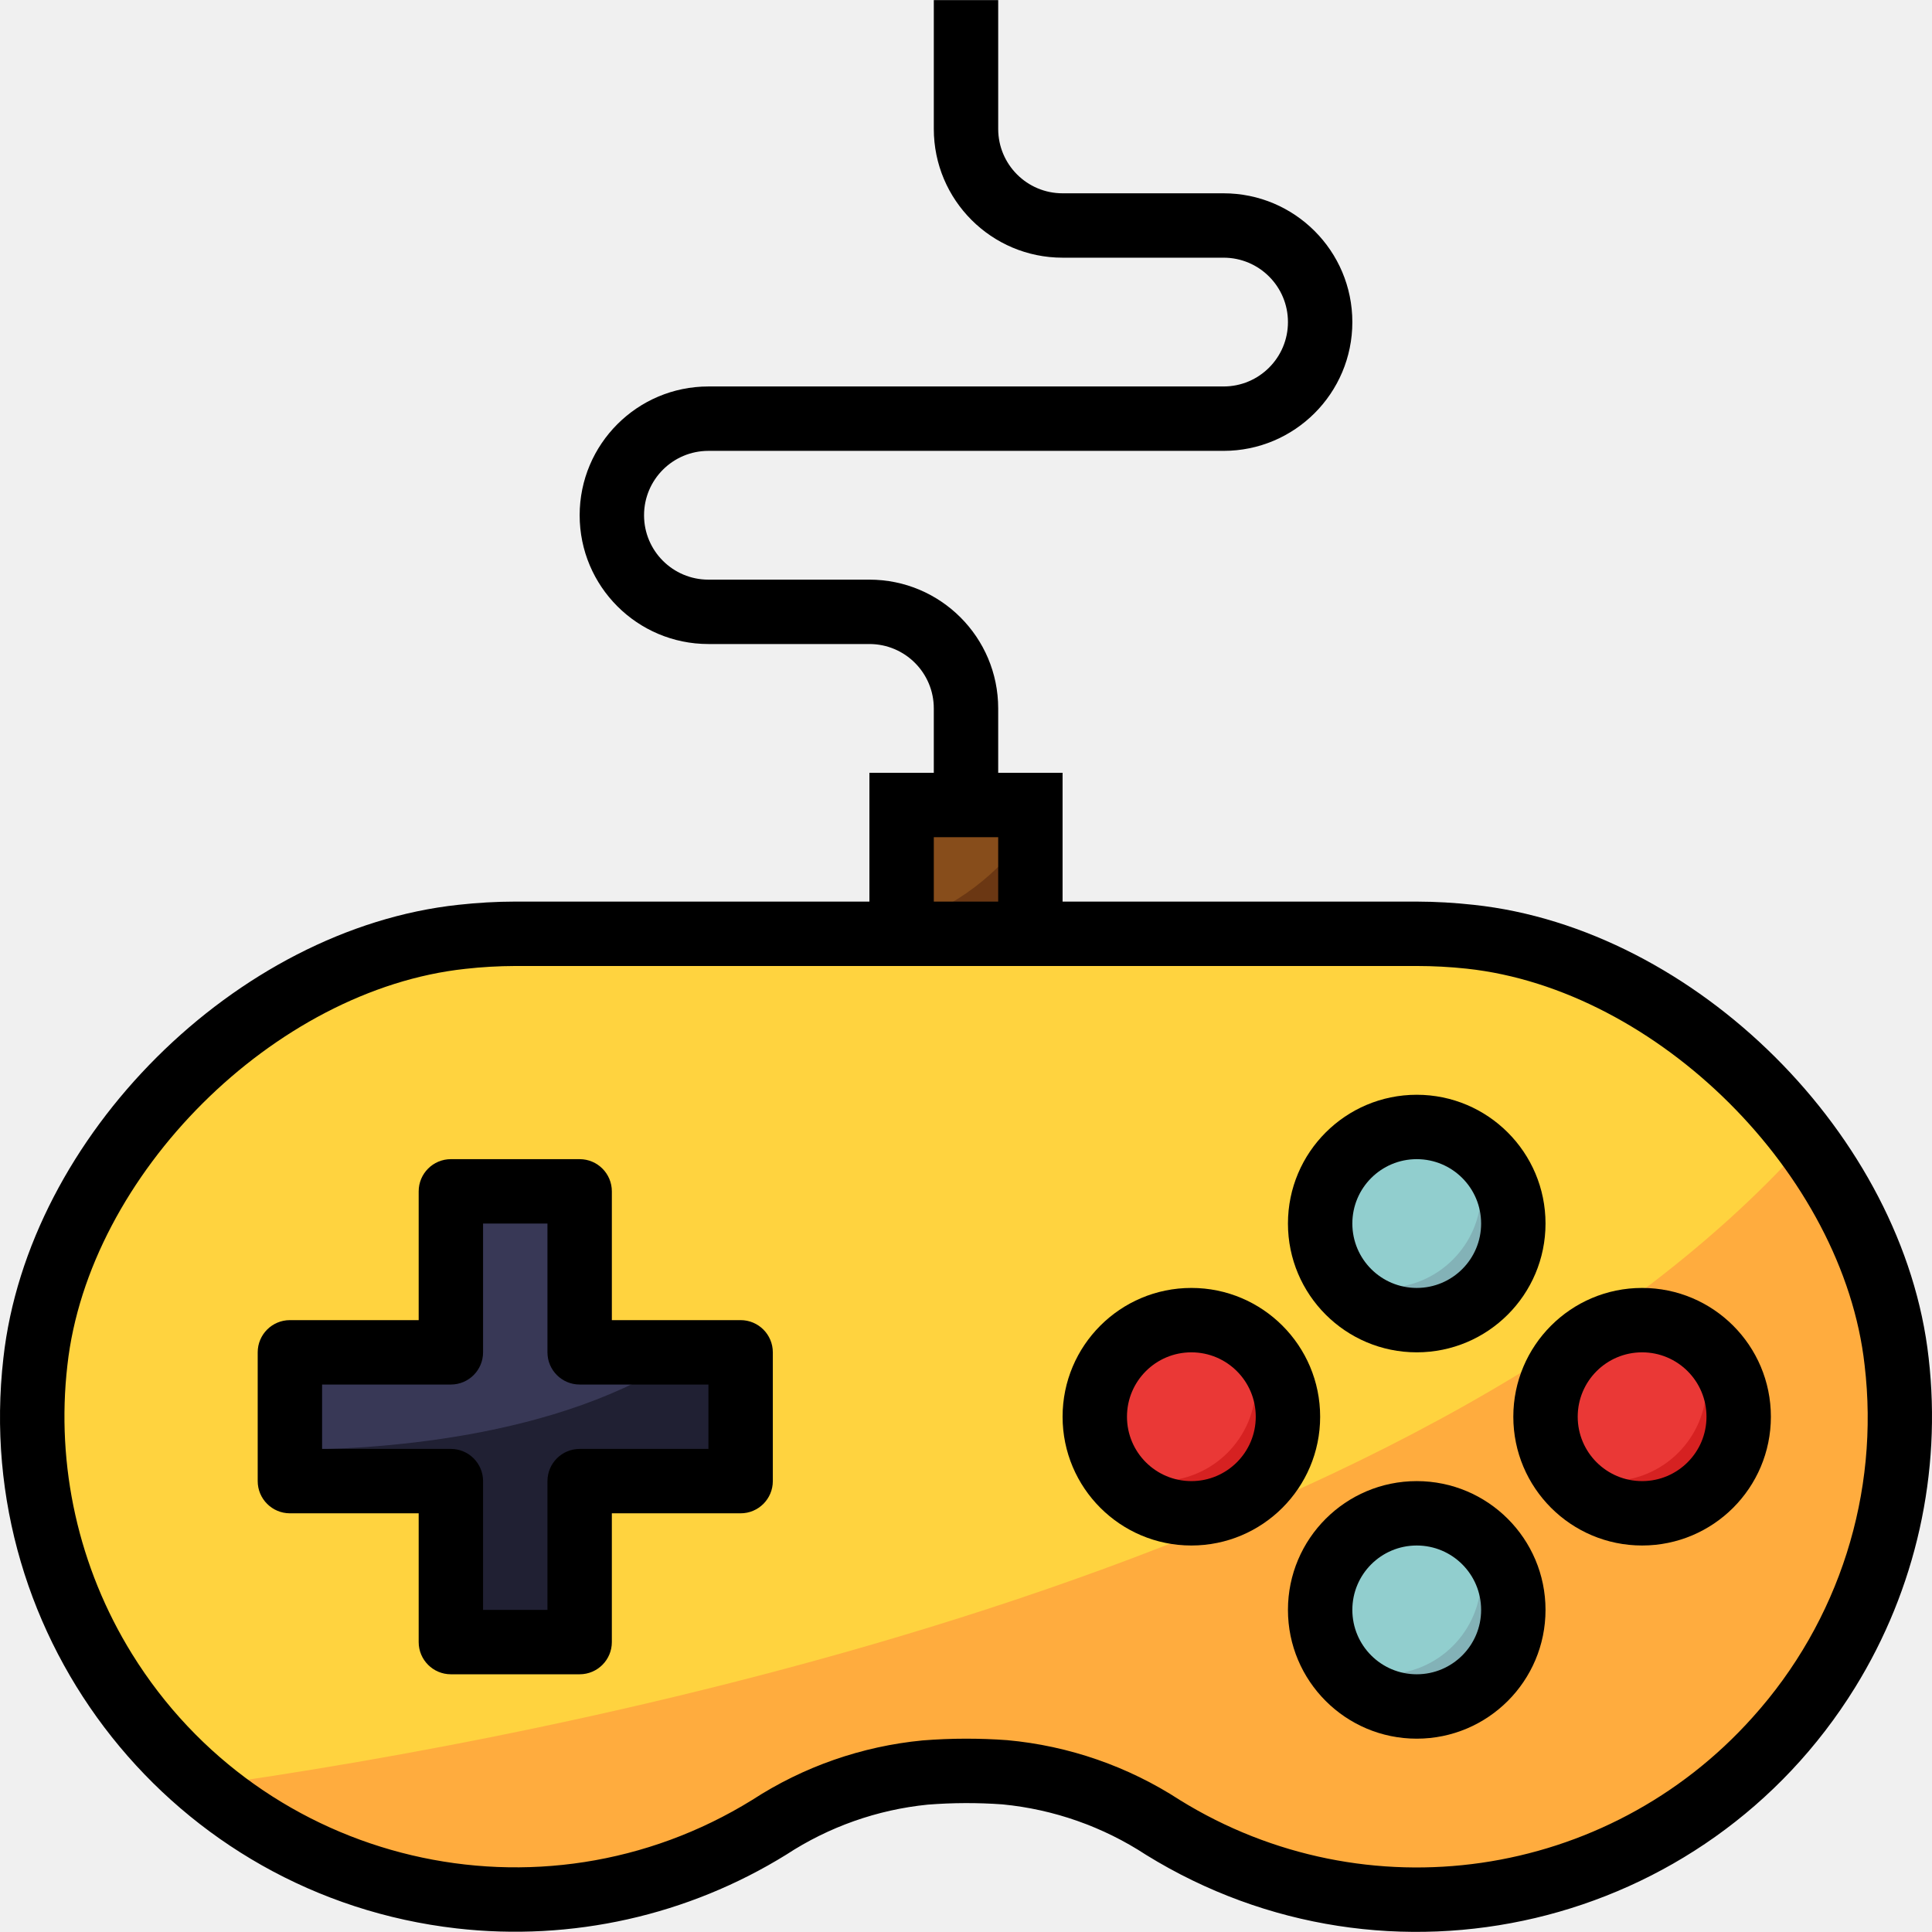
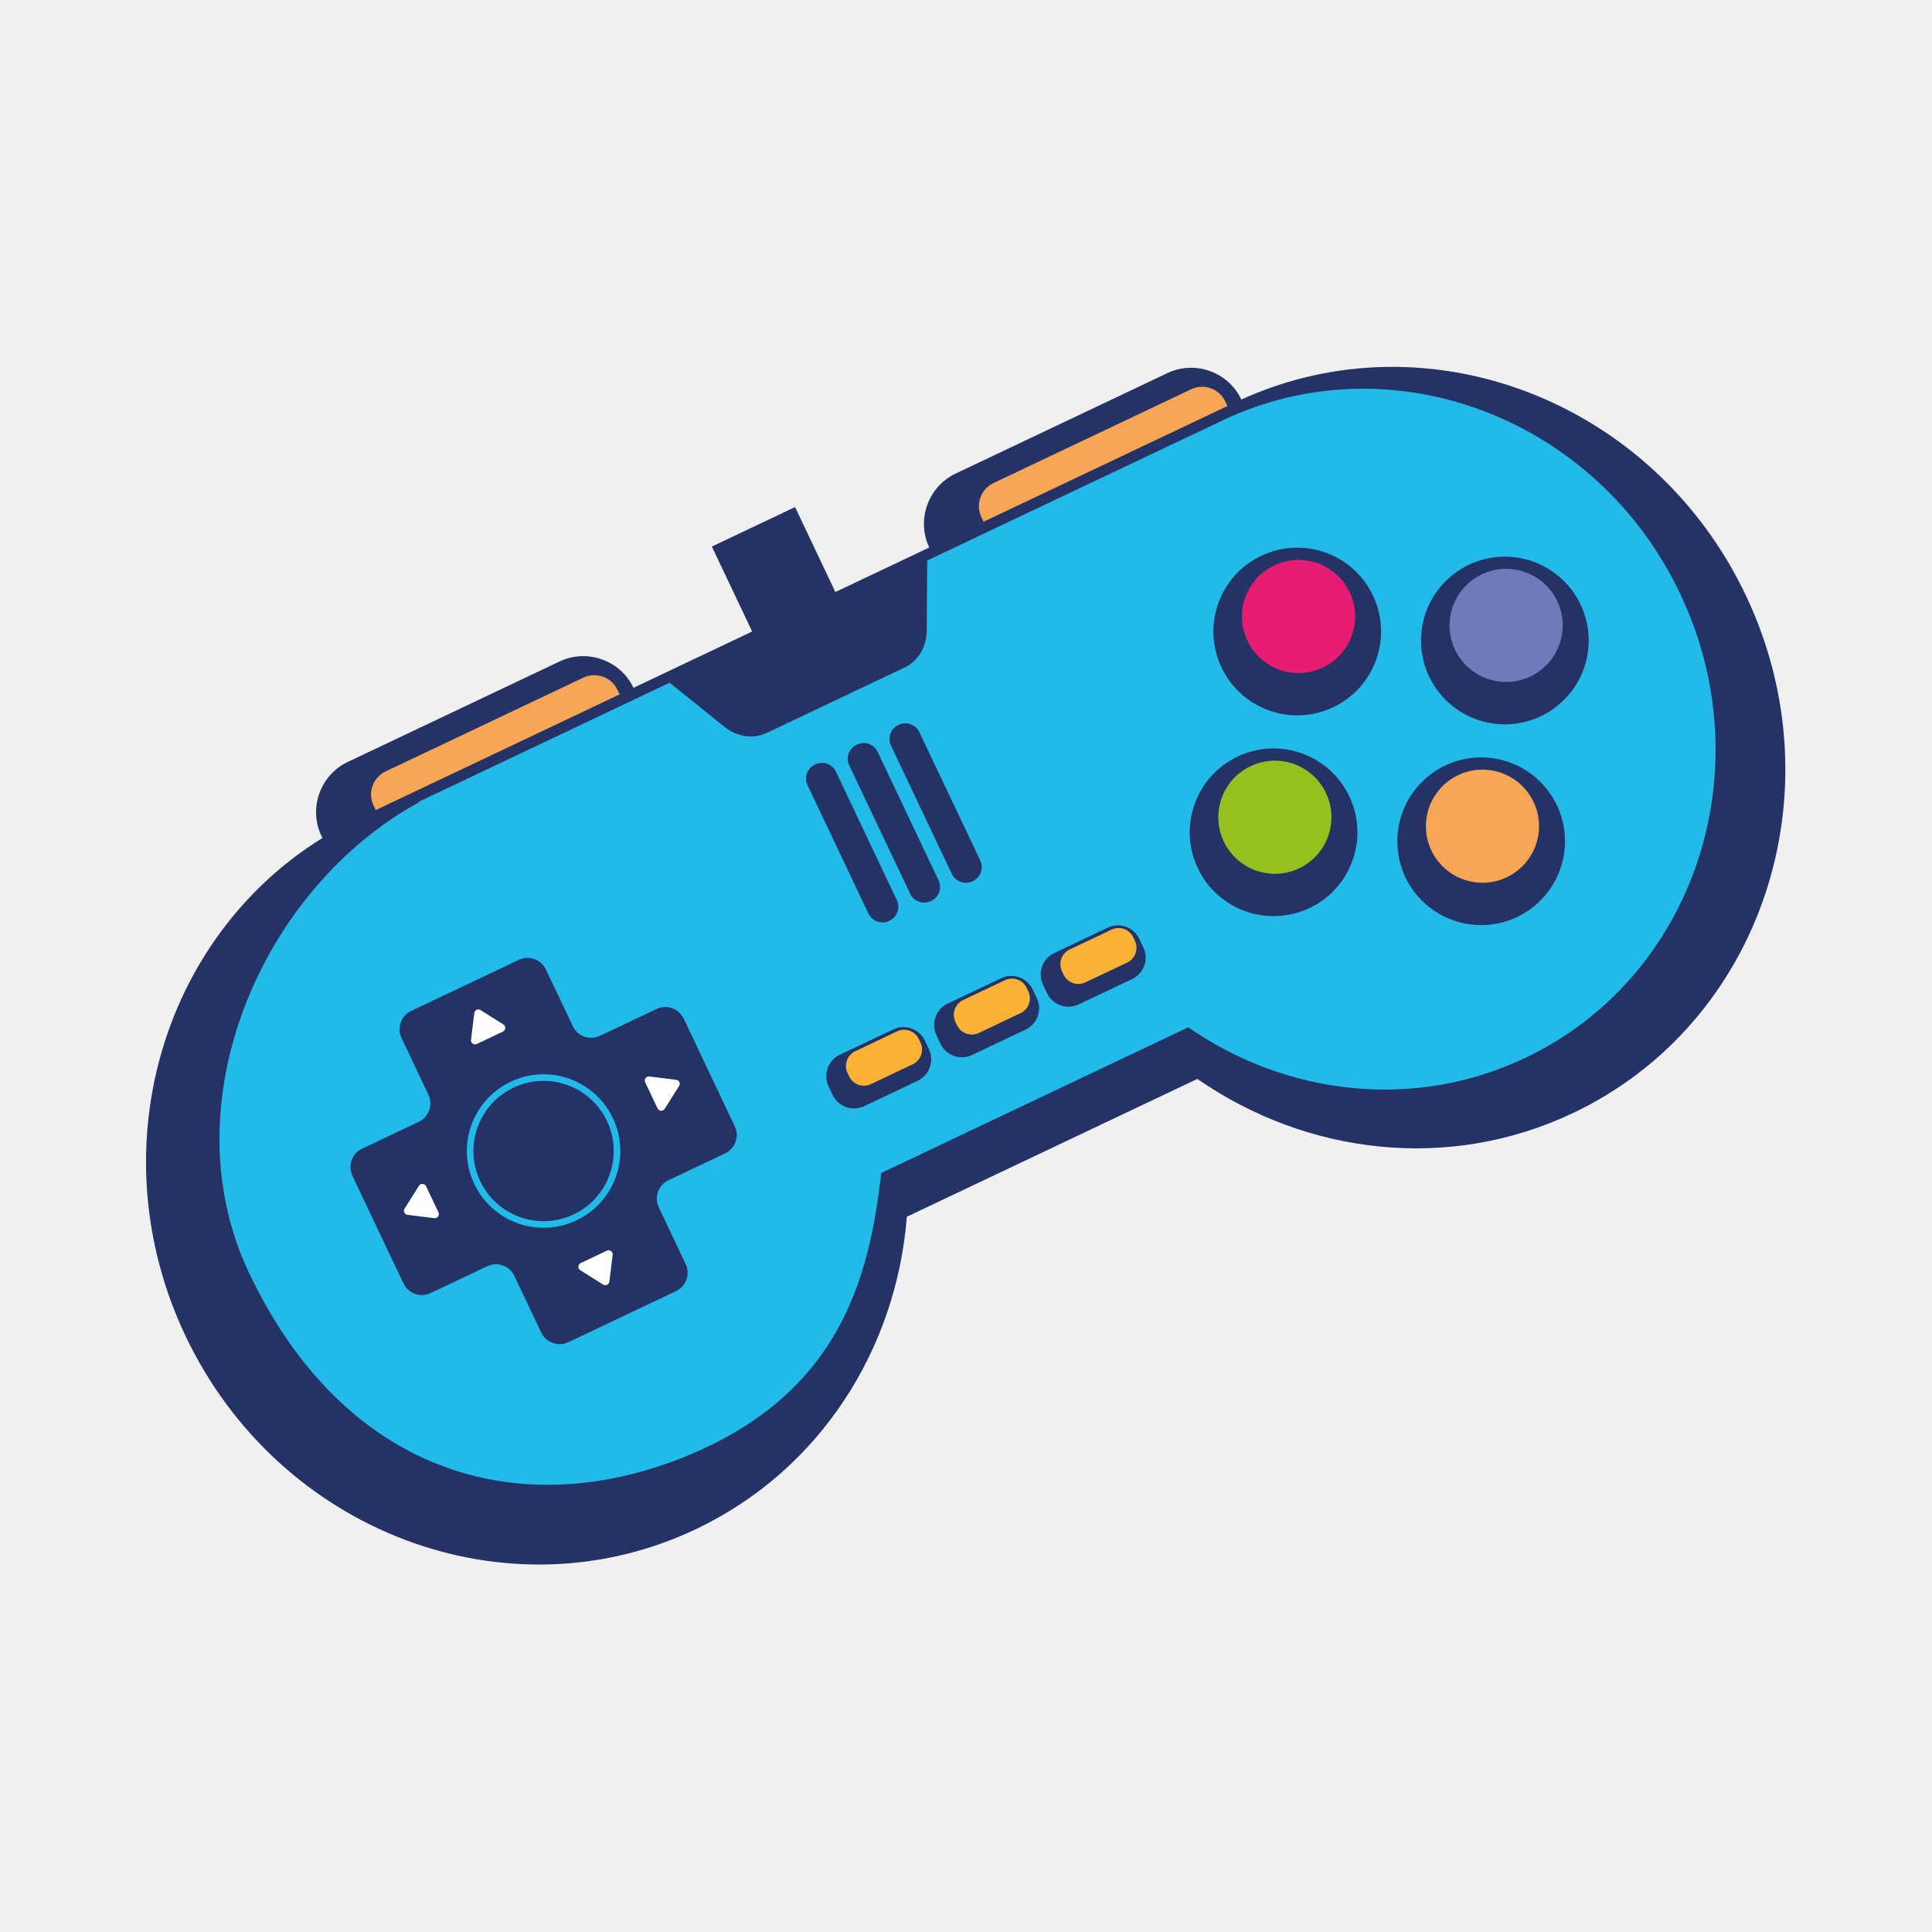
- <svg xmlns="http://www.w3.org/2000/svg" version="1.1" id="Capa_1" x="0px" y="0px" viewBox="0 0 511.997 511.997" style="enable-background:new 0 0 511.997 511.997;" xml:space="preserve">
-   <path style="fill:#FFD33F;" d="M136.549,247.463c-4.727,0-9.454,0.256-14.155,0.759C67.687,254.101,15.454,306.121,9.379,360.845  C1.299,431.064,51.681,494.534,121.9,502.614c28.625,3.293,57.515-3.174,82.01-18.344c12.406-8.071,26.56-13.046,41.287-14.505  c3.549-0.316,7.15-0.469,10.802-0.469c3.464,0,6.902,0.119,10.307,0.367c14.948,1.408,29.333,6.433,41.909,14.641  c60.151,37.123,139.004,18.455,176.127-41.696c15.093-24.453,21.518-53.274,18.233-81.814  c-6.066-54.682-58.308-106.693-113.016-112.572c-4.684-0.503-9.394-0.759-14.112-0.759L136.549,247.463L136.549,247.463z" />
-   <circle style="fill:#EA3836;" cx="315.688" cy="375.409" r="25.596" />
-   <path style="fill:#FFAC3E;" d="M478.574,302.656c-102.692,115.089-333.97,157.92-424.299,170.641  c42.225,35.698,102.649,40.109,149.61,10.93c12.406-8.071,26.56-13.046,41.287-14.504c3.566-0.282,7.184-0.427,10.827-0.427  c3.464,0,6.902,0.119,10.307,0.367c14.948,1.408,29.333,6.433,41.909,14.641c60.151,37.123,139.004,18.455,176.127-41.696  c15.093-24.453,21.518-53.274,18.233-81.814C499.827,339.643,491.543,319.593,478.574,302.656z" />
-   <polygon style="fill:#383856;" points="119.485,315.719 153.613,315.719 153.613,358.379 196.274,358.379 196.274,392.508   153.613,392.508 153.613,435.168 119.485,435.168 119.485,392.508 76.825,392.508 76.825,358.379 119.485,358.379 " />
+ <svg xmlns="http://www.w3.org/2000/svg" version="1.1" id="Capa_1" x="0px" y="0px" viewBox="0 0 2122 2122" style="enable-background:new 0 0 2122 2122;" xml:space="preserve">
  <g>
-     <circle style="fill:#91CECE;" cx="375.413" cy="324.217" r="25.596" />
-     <circle style="fill:#91CECE;" cx="375.413" cy="426.602" r="25.596" />
+     <path style="fill:#243265;" d="M1917.609,654.11c-101.274-213.471-348.192-308.789-554.179-215.296   c-0.014-0.027-0.022-0.056-0.036-0.083v-0.001c-14.366-30.284-50.9-43.307-81.183-28.94l-232.625,110.36   c-30.285,14.367-43.307,50.9-28.94,81.184l-2.151,1.02l0,0l-78.643,37.31l-22.325,10.592l-44.264-93.304l-91.401,43.362   l44.264,93.303l-130.36,61.845c-14.368-30.284-50.9-43.306-81.184-28.939l-232.625,110.36   c-30.284,14.367-43.307,50.9-28.939,81.184l0,0c0.371,0.784,0.818,1.506,1.219,2.266   c-178.157,110.3-246.061,345.507-150.531,546.876c102.298,215.63,353.209,310.739,560.425,212.432   c136.939-64.965,220.466-198.153,231.889-343.246l319.084-151.378c119.601,82.934,275.593,102.491,412.532,37.525   C1934.851,1124.236,2019.906,869.74,1917.609,654.11z" />
+     <path style="fill:#F6A654;" d="M412.349,889.066c0.112,0.235,0.248,0.449,0.367,0.68l267.78-127.039   c-0.103-0.237-0.184-0.479-0.294-0.714l-2.124-4.477c-6.599-13.911-23.38-19.893-37.291-13.294L423.518,847.297   c-13.91,6.599-19.893,23.381-13.293,37.292L412.349,889.066z" />
+     <path style="fill:#F6A654;" d="M1347.83,445.26l-2.124-4.477c-6.599-13.911-23.38-19.893-37.291-13.294l-217.266,103.075   c-13.911,6.599-19.893,23.381-13.294,37.292l2.124,4.477c0.111,0.235,0.248,0.449,0.367,0.68l267.78-127.038   C1348.021,445.738,1347.942,445.496,1347.83,445.26z" />
+     <path style="fill:#22BBE9;" d="M1845.461,652.226c-91.743-193.38-316.765-278.676-502.598-190.513l-324.461,153.929l-0.54,77.156   c-0.125,17.807-9.464,33.317-24.298,40.355l-151.332,71.794c-14.834,7.037-32.755,4.459-46.625-6.708l-60.101-48.388   L459.919,880.593l0.274,0.578c-172.229,94.182-275.315,330.025-186.699,516.818c104.292,219.834,294.99,275.298,476.541,202.875   c171.909-68.575,204.715-196.109,217.856-312.523l337.234-159.989c107.262,74.377,247.157,91.915,369.967,33.653   C1860.925,1073.843,1937.204,845.607,1845.461,652.226z" />
+     <path style="fill:#243265;" d="M807.006,1237.01l-56.064-118.176c-5.297-11.164-18.641-15.921-29.804-10.625l-62.2,29.508   c-11.163,5.296-24.507,0.54-29.804-10.624l-29.508-62.199c-5.296-11.164-18.64-15.921-29.804-10.624l-118.175,56.064   c-11.164,5.296-15.921,18.64-10.625,29.804l29.508,62.198c5.296,11.165,0.54,24.508-10.624,29.805l-62.198,29.507   c-11.164,5.296-15.921,18.641-10.624,29.804l56.063,118.176c5.297,11.164,18.641,15.92,29.804,10.624l62.198-29.507   c11.164-5.297,24.508-0.54,29.804,10.624l29.508,62.198c5.296,11.164,18.64,15.921,29.804,10.624l118.175-56.064   c11.164-5.296,15.921-18.64,10.625-29.804l-29.508-62.198c-5.296-11.164-0.54-24.508,10.625-29.804l62.199-29.508   C807.546,1261.518,812.302,1248.174,807.006,1237.01z" />
+     <path style="fill:#FFFFFF;" d="M523.673,1146.647l28.713-13.622c3.188-1.512,3.452-5.946,0.468-7.827l-25.089-15.812   c-2.775-1.749-6.425-0.017-6.826,3.238l-3.625,29.434C516.883,1145.559,520.485,1148.159,523.673,1146.647z" />
+     <path style="fill:#FFFFFF;" d="M666.543,1373.653l-28.714,13.622c-3.188,1.512-3.451,5.947-0.468,7.827l25.09,15.812   c2.774,1.749,6.425,0.017,6.826-3.238l3.623-29.434C673.333,1374.74,669.731,1372.141,666.543,1373.653z" />
+     <path style="fill:#FFFFFF;" d="M742.635,1185.98l-29.435-3.624c-3.5-0.431-6.101,3.171-4.588,6.358l13.622,28.713   c1.512,3.188,5.945,3.453,7.827,0.468l15.811-25.089C747.621,1190.032,745.889,1186.381,742.635,1185.98z" />
+     <path style="fill:#FFFFFF;" d="M467.984,1302.871c-1.513-3.187-5.947-3.452-7.827-0.468l-15.813,25.089   c-1.748,2.775-0.017,6.425,3.239,6.826l29.433,3.624c3.502,0.431,6.101-3.171,4.59-6.358L467.984,1302.871z" />
+     <path style="fill:#22BBE9;" d="M669.932,1229.652l3.272-1.553c-14.425-30.391-44.677-48.188-76.217-48.184   c-12.109-0.001-24.419,2.624-36.074,8.155c-30.395,14.421-48.191,44.674-48.186,76.215c0,12.11,2.626,24.419,8.157,36.076   c14.418,30.39,44.672,48.188,76.214,48.183c12.11,0.001,24.42-2.624,36.078-8.154c30.387-14.422,48.185-44.674,48.182-76.215   c0-12.11-2.624-24.419-8.154-36.076L669.932,1229.652z M630.071,1333.847c-10.676,5.063-21.907,7.454-32.974,7.455   c-28.842-0.005-56.494-16.258-69.67-44.044c-5.063-10.675-7.458-21.906-7.458-32.971c0.004-28.84,16.257-56.493,44.047-69.671   c10.673-5.064,21.904-7.456,32.969-7.457c28.837,0.005,56.49,16.258,69.672,44.046c5.062,10.674,7.455,21.905,7.455,32.971   C674.109,1293.015,657.854,1320.667,630.071,1333.847z" />
+     <path style="fill:#243265;" d="M976.473,1011.495l0.505-0.24c8.441-4.004,12.069-14.186,8.066-22.626l-66.91-141.038   c-4.005-8.44-14.186-12.069-22.627-8.065l-0.505,0.24c-8.439,4.004-12.069,14.186-8.066,22.626l66.911,141.038   C957.85,1011.87,968.032,1015.499,976.473,1011.495z" />
+     <path style="fill:#243265;" d="M1030.866,966.89l-66.911-141.038c-4.004-8.44-14.186-12.07-22.626-8.066l-0.505,0.24   c-8.441,4.004-12.071,14.186-8.066,22.626l66.91,141.038c4.005,8.44,14.186,12.07,22.626,8.065l0.507-0.239   C1031.24,985.512,1034.87,975.331,1030.866,966.89z" />
+     <path style="fill:#243265;" d="M1045.489,959.952c4.004,8.44,14.186,12.07,22.626,8.066l0.505-0.24   c8.441-4.004,12.071-14.186,8.066-22.626l-66.91-141.038c-4.005-8.44-14.186-12.07-22.626-8.065l-0.507,0.24   c-8.44,4.004-12.07,14.186-8.066,22.626L1045.489,959.952z" />
+     <path style="fill:#243265;" d="M1508.009,654.136c-21.797-45.945-76.711-65.521-122.655-43.723   c-45.945,21.797-65.52,76.711-43.723,122.656c21.797,45.944,76.711,65.52,122.656,43.723   C1510.23,754.995,1529.806,700.08,1508.009,654.136z" />
+     <path style="fill:#E71D73;" d="M1399.618,620.948c-30.996,14.705-44.203,51.753-29.498,82.75   c14.705,30.997,51.754,44.203,82.75,29.498c30.996-14.705,44.203-51.754,29.498-82.75   C1467.663,619.45,1430.615,606.243,1399.618,620.948z" />
+     <ellipse transform="matrix(0.9983 -0.0584 0.0584 0.9983 -38.2778 97.777)" style="fill:#243265;" cx="1652.836" cy="703.434" rx="92.077" ry="92.077" />
+     <path style="fill:#6E7ABA;" d="M1627.635,630.78c-30.997,14.705-44.203,51.753-29.498,82.75   c14.705,30.997,51.753,44.203,82.749,29.498c30.996-14.705,44.203-51.753,29.498-82.749   C1695.679,629.282,1658.631,616.075,1627.635,630.78z" />
+     <path style="fill:#243265;" d="M1482.007,874.683c-21.797-45.945-76.712-65.52-122.656-43.723   c-45.945,21.797-65.52,76.712-43.723,122.656c21.797,45.945,76.711,65.52,122.656,43.723   C1484.228,975.542,1503.804,920.627,1482.007,874.683z" />
+     <path style="fill:#95C11F;" d="M1373.616,841.495c-30.996,14.705-44.202,51.754-29.498,82.75   c14.705,30.996,51.754,44.203,82.75,29.498c30.996-14.705,44.203-51.753,29.498-82.75   C1441.661,839.997,1404.612,826.79,1373.616,841.495z" />
+     <ellipse transform="matrix(0.7071 -0.7071 0.7071 0.7071 -176.8648 1420.973)" style="fill:#243265;" cx="1626.833" cy="923.981" rx="92.077" ry="92.077" />
+     <path style="fill:#F6A654;" d="M1601.632,851.327c-30.996,14.705-44.203,51.754-29.498,82.75   c14.705,30.996,51.753,44.203,82.749,29.498c30.997-14.705,44.203-51.753,29.498-82.75   C1669.676,849.828,1632.629,836.622,1601.632,851.327z" />
+     <path style="fill:#243265;" d="M1020.325,1152.458l-4.527-9.544c-6.118-12.894-21.672-18.439-34.567-12.322l-58.904,27.945   c-12.894,6.118-18.439,21.672-12.322,34.566l4.527,9.545c6.117,12.894,21.672,18.439,34.567,12.322l58.905-27.945   C1020.897,1180.908,1026.442,1165.353,1020.325,1152.458z" />
+     <path style="fill:#F9B233;" d="M1009.196,1141.251c-4.216-8.885-14.933-12.705-23.818-8.49l-46.044,21.845   c-8.884,4.215-12.705,14.932-8.489,23.817l1.834,3.867c4.215,8.885,14.933,12.705,23.817,8.49l46.044-21.844   c8.884-4.214,12.704-14.932,8.489-23.817L1009.196,1141.251z" />
+     <path style="fill:#243265;" d="M1138.789,1096.258l-4.529-9.544c-6.117-12.895-21.671-18.44-34.566-12.322l-58.904,27.945   c-12.894,6.117-18.439,21.672-12.321,34.566l4.528,9.544c6.117,12.895,21.672,18.44,34.566,12.322l58.904-27.945   C1139.361,1124.707,1144.906,1109.152,1138.789,1096.258z" />
+     <path style="fill:#F9B233;" d="M1127.659,1085.05c-4.214-8.884-14.932-12.704-23.816-8.49l-46.044,21.844   c-8.884,4.215-12.705,14.932-8.491,23.817l1.836,3.868c4.215,8.885,14.932,12.705,23.816,8.49l46.044-21.844   c8.884-4.215,12.705-14.932,8.491-23.817L1127.659,1085.05z" />
+     <path style="fill:#243265;" d="M1255.852,1040.721l-4.529-9.544c-6.117-12.895-21.671-18.439-34.566-12.322l-58.905,27.945   c-12.894,6.117-18.439,21.672-12.321,34.566l4.528,9.544c6.117,12.895,21.672,18.439,34.566,12.322l58.905-27.945   C1256.425,1069.17,1261.969,1053.615,1255.852,1040.721z" />
+     <path style="fill:#F9B233;" d="M1244.722,1029.513c-4.214-8.884-14.932-12.705-23.816-8.49l-46.044,21.844   c-8.884,4.215-12.705,14.932-8.489,23.817l1.834,3.868c4.215,8.884,14.932,12.705,23.818,8.49l46.044-21.844   c8.884-4.215,12.704-14.932,8.489-23.817L1244.722,1029.513z" />
  </g>
-   <circle style="fill:#EA3836;" cx="435.137" cy="375.409" r="25.596" />
-   <polyline style="fill:#874D1B;" points="238.934,247.463 238.934,213.334 273.062,213.334 273.062,247.463 " />
-   <path style="fill:#D62121;" d="M328.981,353.653c2.474,3.984,3.788,8.575,3.805,13.259c0,14.138-11.459,25.596-25.596,25.596  c-4.684-0.017-9.274-1.331-13.259-3.805c7.286,12.064,22.985,15.938,35.05,8.651s15.938-22.985,8.652-35.05  C335.5,358.763,332.522,355.794,328.981,353.653z" />
-   <path style="fill:#83B2B7;" d="M388.706,302.46c2.474,3.984,3.788,8.575,3.805,13.259c0,14.138-11.459,25.596-25.596,25.596  c-4.684-0.017-9.274-1.331-13.259-3.805c7.286,12.064,22.985,15.938,35.05,8.651c12.064-7.286,15.938-22.985,8.651-35.05  C395.224,307.571,392.247,304.602,388.706,302.46z" />
-   <path style="fill:#D62121;" d="M448.43,353.653c2.474,3.984,3.788,8.575,3.805,13.259c0,14.138-11.459,25.596-25.596,25.596  c-4.684-0.017-9.274-1.331-13.259-3.805c7.286,12.064,22.985,15.938,35.05,8.651s15.938-22.985,8.651-35.05  C454.949,358.763,451.971,355.794,448.43,353.653z" />
-   <path style="fill:#83B2B7;" d="M388.706,404.845c2.474,3.984,3.788,8.575,3.805,13.259c0,14.138-11.459,25.596-25.596,25.596  c-4.684-0.017-9.274-1.331-13.259-3.805c7.286,12.064,22.985,15.938,35.05,8.651c12.064-7.286,15.938-22.985,8.651-35.05  C395.224,409.956,392.247,406.986,388.706,404.845z" />
-   <path style="fill:#202033;" d="M76.825,384.172v8.336h42.66v42.66h34.128v-42.66h42.66v-34.128h-14.24  C148.332,381.877,96.944,384.231,76.825,384.172z" />
-   <path style="fill:#6B3713;" d="M238.934,245.133v2.329h34.128v-28.028C264.931,231.627,252.901,240.688,238.934,245.133z" />
-   <path d="M196.274,349.847h-34.128v-34.128c0-4.71-3.822-8.532-8.532-8.532h-34.128c-4.71,0-8.532,3.822-8.532,8.532v34.128H76.825  c-4.71,0-8.532,3.822-8.532,8.532v34.128c0,4.71,3.822,8.532,8.532,8.532h34.128v34.128c0,4.71,3.822,8.532,8.532,8.532h34.128  c4.71,0,8.532-3.822,8.532-8.532V401.04h34.128c4.71,0,8.532-3.822,8.532-8.532v-34.128  C204.806,353.67,200.983,349.847,196.274,349.847z M187.742,383.976h-34.128c-4.71,0-8.532,3.822-8.532,8.532v34.128h-17.064  v-34.128c0-4.71-3.822-8.532-8.532-8.532H85.357v-17.064h34.128c4.71,0,8.532-3.822,8.532-8.532v-34.128h17.064v34.128  c0,4.71,3.822,8.532,8.532,8.532h34.128V383.976z" />
-   <path d="M375.447,358.379c18.847,0,34.128-15.281,34.128-34.128c0-18.847-15.281-34.128-34.128-34.128  c-18.847,0-34.128,15.281-34.128,34.128C341.319,343.098,356.6,358.379,375.447,358.379z M375.447,307.187  c9.428,0,17.064,7.636,17.064,17.064s-7.636,17.064-17.064,17.064s-17.064-7.636-17.064-17.064S366.028,307.187,375.447,307.187z" />
-   <path d="M375.447,392.508c-18.847,0-34.128,15.281-34.128,34.128c0,18.847,15.281,34.128,34.128,34.128  c18.847,0,34.128-15.281,34.128-34.128C409.575,407.788,394.294,392.508,375.447,392.508z M375.447,443.7  c-9.428,0-17.064-7.636-17.064-17.064s7.636-17.064,17.064-17.064s17.064,7.636,17.064,17.064S384.875,443.7,375.447,443.7z" />
-   <path d="M315.723,341.315c-18.847,0-34.128,15.281-34.128,34.128c0,18.847,15.281,34.128,34.128,34.128  c18.847,0,34.128-15.281,34.128-34.128C349.851,356.596,334.57,341.315,315.723,341.315z M315.723,392.508  c-9.428,0-17.064-7.636-17.064-17.064s7.636-17.064,17.064-17.064s17.064,7.636,17.064,17.064S325.15,392.508,315.723,392.508z" />
-   <path d="M435.171,341.315c-18.847,0-34.128,15.281-34.128,34.128c0,18.847,15.281,34.128,34.128,34.128s34.128-15.281,34.128-34.128  C469.299,356.596,454.019,341.315,435.171,341.315z M435.171,392.508c-9.428,0-17.064-7.636-17.064-17.064  s7.636-17.064,17.064-17.064s17.064,7.636,17.064,17.064S444.599,392.508,435.171,392.508z" />
-   <path d="M390.497,239.784c-5-0.555-10.025-0.836-15.051-0.853h-93.853v-34.128H264.53v-17.064c0-18.847-15.281-34.128-34.128-34.128  h-42.66c-9.428,0-17.064-7.636-17.064-17.064s7.636-17.064,17.064-17.064h136.513c18.847,0,34.128-15.281,34.128-34.128  s-15.281-34.128-34.128-34.128h-42.66c-9.428,0-17.064-7.636-17.064-17.064V0.033h-17.064v34.128  c0,18.847,15.281,34.128,34.128,34.128h42.66c9.428,0,17.064,7.636,17.064,17.064s-7.636,17.064-17.064,17.064H187.742  c-18.847,0-34.128,15.281-34.128,34.128s15.281,34.128,34.128,34.128h42.66c9.428,0,17.064,7.636,17.064,17.064v17.064h-17.064  v34.128h-93.853c-5.034,0.009-10.068,0.299-15.068,0.853C62.611,246.098,7.425,301.104,0.898,359.898  c-8.575,74.903,45.203,142.579,120.106,151.145c30.502,3.49,61.294-3.404,87.394-19.564c11.237-7.355,24.086-11.894,37.447-13.233  c6.604-0.52,13.233-0.546,19.837-0.068c13.575,1.314,26.629,5.904,38.036,13.378c64.135,39.64,148.253,19.777,187.893-44.358  c16.126-26.1,22.994-56.866,19.496-87.343C504.563,301.061,449.343,246.055,390.497,239.784z M247.466,221.866h17.064v17.064  h-17.064V221.866z M464.479,455.082c-38.573,43.147-102.538,52.404-151.768,21.97c-13.745-8.95-29.47-14.411-45.809-15.895  c-3.601-0.264-7.235-0.392-10.904-0.392c-3.882,0-7.679,0.162-11.501,0.461c-16.091,1.544-31.569,6.945-45.118,15.75  c-56.098,34.708-129.713,17.371-164.43-38.727c-14.129-22.84-20.153-49.767-17.09-76.456  c5.614-50.527,54.878-99.603,105.456-105.038c4.394-0.495,8.814-0.742,13.233-0.759h238.898c4.42,0,8.839,0.239,13.233,0.708  c50.57,5.435,99.825,54.511,105.456,105.038C498.163,395.673,487.353,429.69,464.479,455.082z" />
-   <g>
- </g>
-   <g>
- </g>
-   <g>
- </g>
-   <g>
- </g>
-   <g>
- </g>
-   <g>
- </g>
-   <g>
- </g>
-   <g>
- </g>
-   <g>
- </g>
-   <g>
- </g>
-   <g>
- </g>
-   <g>
- </g>
-   <g>
- </g>
-   <g>
- </g>
-   <g>
- </g>
</svg>
